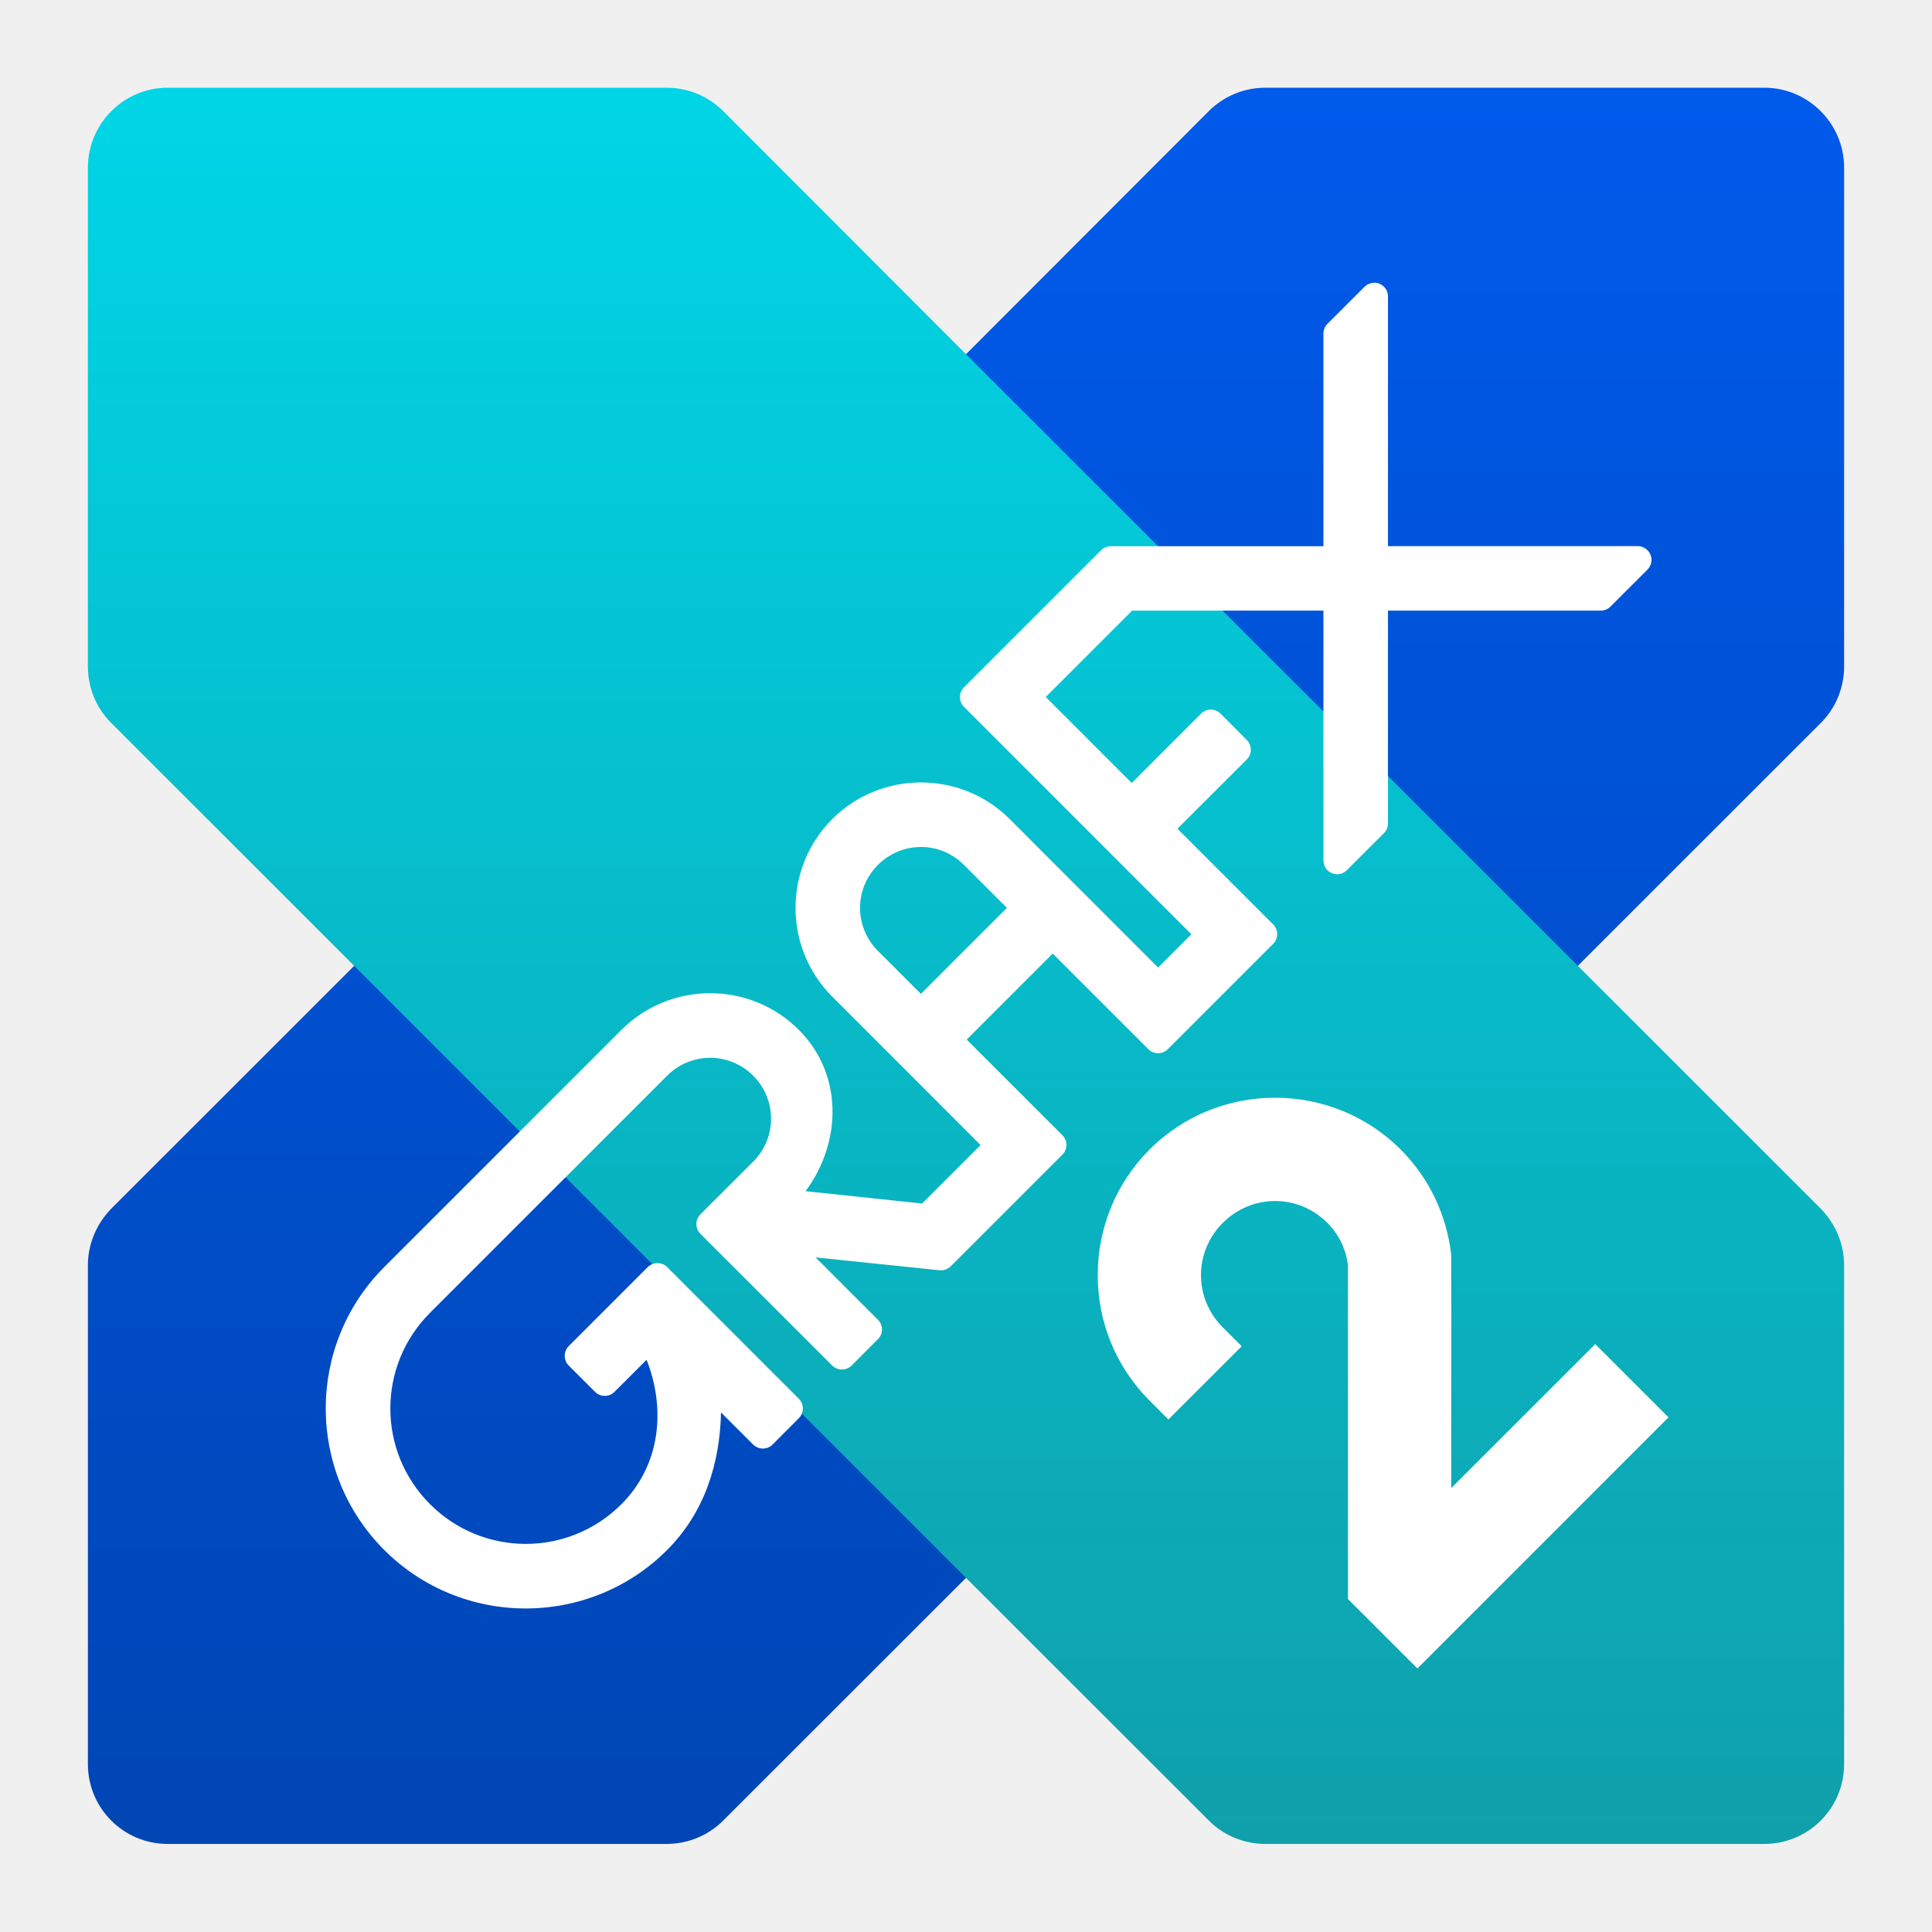
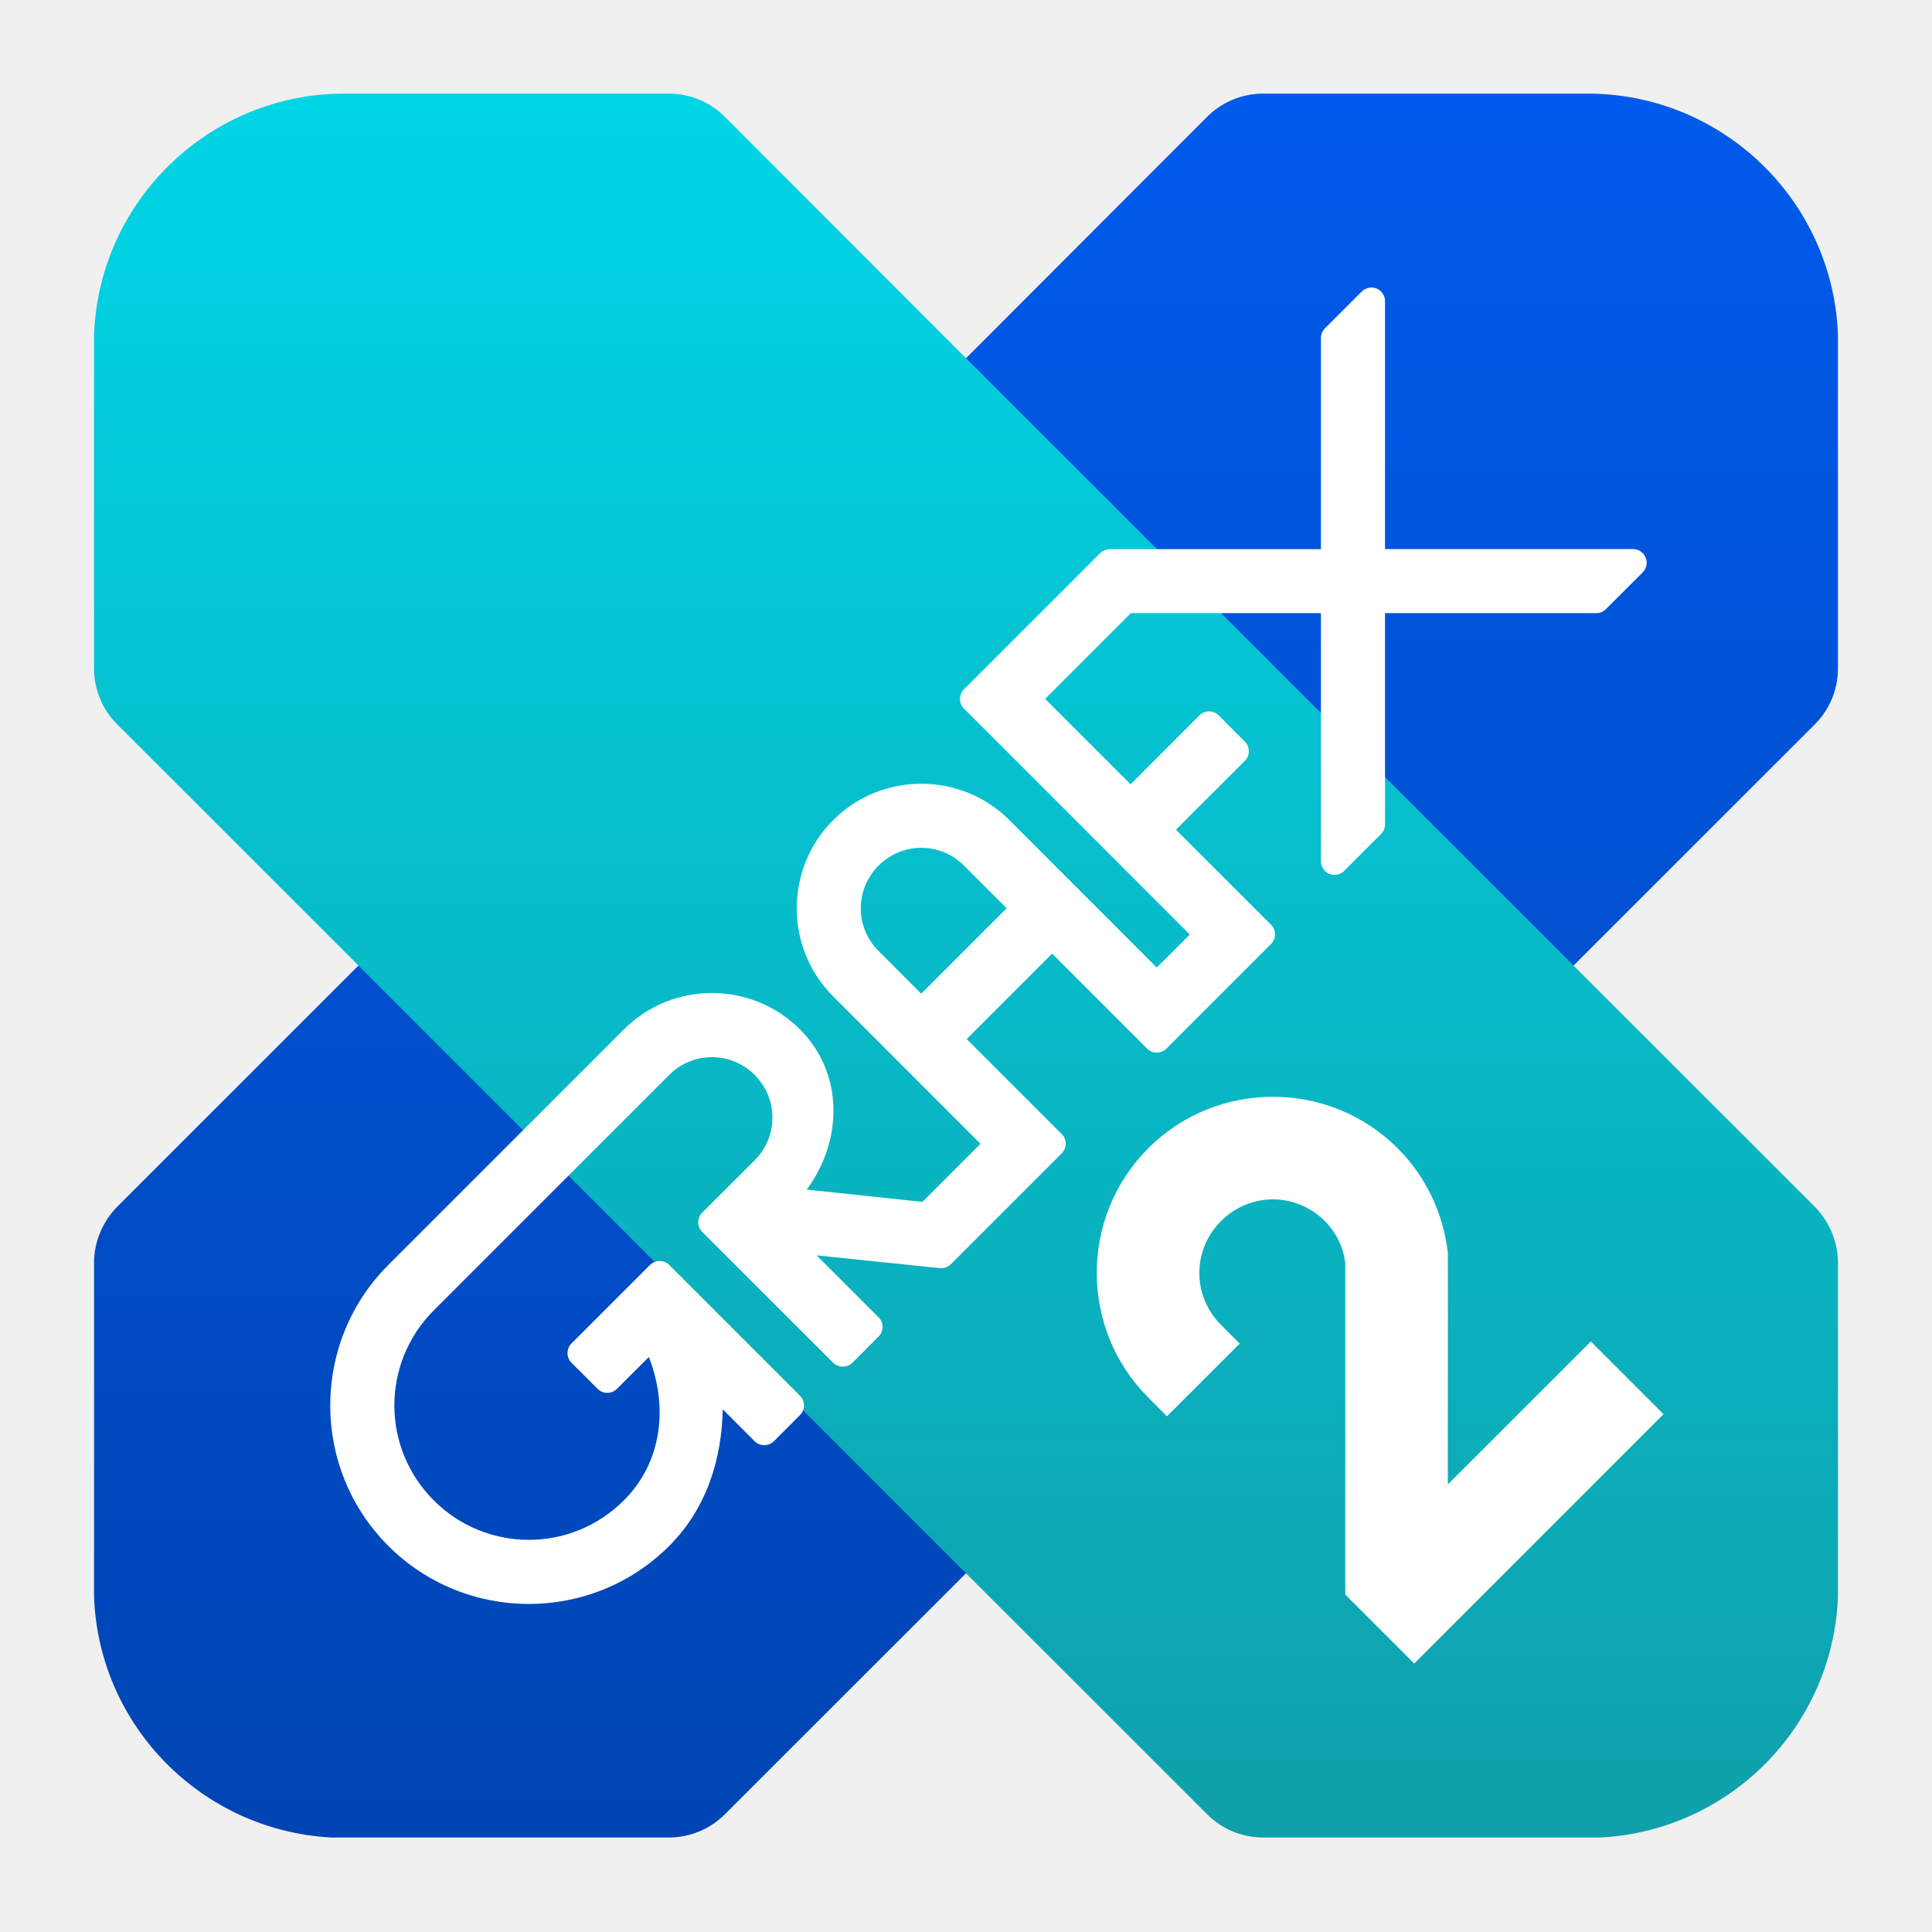
<svg xmlns="http://www.w3.org/2000/svg" clip-rule="evenodd" fill-rule="evenodd" stroke-linejoin="round" stroke-miterlimit="2" viewBox="0 0 48 48">
-   <linearGradient id="a" x2="1" gradientTransform="matrix(0 -40.7461 40.7461 0 24 1049.11)" gradientUnits="userSpaceOnUse">
+   <linearGradient id="a" x2="1" gradientTransform="matrix(0 -40.7461 40.7461 0 41110.7 1049.11)" gradientUnits="userSpaceOnUse">
    <stop stop-color="#0045b3" offset="0" />
    <stop stop-color="#005aeb" offset="1" />
  </linearGradient>
-   <linearGradient id="b" x2="1" gradientTransform="matrix(0 -40 40 0 24 1048.36)" gradientUnits="userSpaceOnUse">
+   <linearGradient id="b" x2="1" gradientTransform="matrix(0 -40 40 0 40358.4 1048.36)" gradientUnits="userSpaceOnUse">
    <stop stop-color="#0fa0ab" offset="0" />
    <stop stop-color="#00d5e6" offset="1" />
  </linearGradient>
-   <path transform="matrix(1.09082 0 0 1.09082 -2.17965 -1097.76)" d="m10.065 1028.36-5.532 5.53c-.341.35-.533.81-.533 1.29v11.36c0 1.01.814 1.82 1.818 1.82h11.364c.482 0 .944-.19 1.285-.53l5.533-5.53 13.935-13.94 5.532-5.53c.342-.34.533-.8.533-1.29v-11.36c0-1-.814-1.82-1.818-1.82h-11.364c-.482 0-.944.19-1.285.53l-5.533 5.54z" fill="url(#a)" fill-rule="nonzero" />
-   <path transform="matrix(1.09082 0 0 1.09082 -2.17965 -1097.76)" d="m37.935 1028.36 5.532 5.53c.341.35.533.81.533 1.29v11.36c0 1.01-.814 1.82-1.818 1.82h-11.364c-.482 0-.944-.19-1.285-.53l-5.533-5.53-13.935-13.94-5.532-5.53c-.342-.34-.533-.8-.533-1.29v-11.36c0-1 .814-1.82 1.818-1.82h11.364c.482 0 .944.19 1.285.53l5.533 5.54z" fill="url(#b)" fill-rule="nonzero" />
-   <path transform="matrix(1.09082 0 0 1.09082 -2.17965 -2.17965)" d="m31.04 27c-1.036 0-2.072.392-2.859 1.18-1.575 1.574-1.575 4.145 0 5.719l.428.43 1.67-1.668-.43-.43c-.663-.663-.663-1.718 0-2.381s1.718-.663 2.381 0c.274.275.425.61.469.963v7.605l1.582 1.582 5.719-5.72-1.668-1.668-3.28 3.278c-.003-1.753.006-3.507 0-5.27v-.035l-.004-.035c-.104-.862-.484-1.706-1.148-2.37-.787-.787-1.823-1.18-2.86-1.18zm2.249-18.562v.001c-.08.003-.156.036-.213.092l-.844.844c-.058.058-.091.138-.091.221v4.843h-4.844c-.083.001-.162.034-.221.092l-3.123 3.123c-.121.121-.121.321 0 .442l5.18 5.181-.758.758-3.379-3.381c-1.114-1.113-2.929-1.113-4.043 0-1.114 1.114-1.114 2.93 0 4.043l3.379 3.381-1.332 1.332-2.654-.281c.827-1.118.859-2.662-.153-3.674-1.113-1.114-2.927-1.114-4.041 0l-5.402 5.402c-1.777 1.777-1.777 4.667 0 6.444 1.777 1.776 4.667 1.776 6.443 0 .865-.865 1.204-1.999 1.227-3.133l.732.732c.122.121.321.121.442 0l.599-.601c.121-.121.121-.32 0-.442l-3-3c-.121-.12-.32-.12-.441 0l-1.801 1.801c-.121.121-.121.32 0 .442l.6.599c.058.059.138.092.221.092.084 0 .163-.033.222-.092l.731-.73c.437 1.107.326 2.391-.573 3.289-1.206 1.206-3.153 1.206-4.359 0s-1.206-3.153 0-4.36l5.4-5.4c.544-.543 1.416-.543 1.959 0 .544.544.544 1.416 0 1.959l-1.201 1.199c-.059.059-.092.139-.092.222s.033.163.092.222l3.002 3c.121.12.32.12.442 0l.599-.6c.059-.059.092-.138.092-.222 0-.083-.033-.163-.092-.221l-1.42-1.42 2.826.293c.094.009.188-.025.254-.092l2.541-2.541c.059-.059.093-.139.093-.222s-.034-.163-.093-.221l-2.179-2.178 1.959-1.959 2.179 2.179c.121.121.321.121.442 0l2.4-2.4c.059-.059.092-.138.092-.222 0-.083-.033-.163-.092-.221l-2.18-2.18 1.58-1.578c.121-.121.121-.32 0-.441l-.599-.602c-.059-.059-.139-.092-.222-.092s-.163.033-.221.092l-1.579 1.58-1.959-1.959 1.967-1.967h4.358v5.691c0 .172.141.313.312.313.084 0 .164-.034.223-.094l.844-.843c.058-.059.091-.138.091-.221v-4.846h4.844c.083.001.162-.032.221-.09l.844-.843c.059-.059.093-.139.093-.223 0-.171-.141-.313-.313-.313l-5.689.001v-5.688c0-.172-.141-.313-.312-.313-.003 0-.007 0-.01.001zm-10.314 12.851c.353 0 .706.137.978.408l.979.979-1.959 1.959-.979-.979c-.543-.543-.543-1.415 0-1.959.272-.271.627-.408.981-.408z" fill="#fff" />
+   <path transform="matrix(1.08318 0 0 1.08318 -1.99636 -1089.91)" d="m30.818 1008.36h7.436c3.102 0 5.632 2.46 5.746 5.53v7.65c0 .49-.191.95-.533 1.29l-5.532 5.53-13.935 13.94-5.533 5.53c-.341.34-.803.53-1.285.53h-7.742c-2.96-.16-5.329-2.55-5.44-5.52v-7.66c0-.48.192-.94.533-1.29l5.532-5.53 13.935-13.93 5.533-5.54c.341-.34.803-.53 1.285-.53z" fill="url(#a)" />
+   <path transform="matrix(1.08318 0 0 1.08318 -1.99636 -1089.91)" d="m9.746 1008.36h7.436c.482 0 .944.19 1.285.53l5.533 5.54 13.935 13.93 5.532 5.53c.341.35.533.81.533 1.29v7.65c-.11 2.98-2.479 5.37-5.44 5.53h-7.742c-.482 0-.944-.19-1.285-.53l-5.533-5.53-13.935-13.94-5.532-5.53c-.342-.34-.533-.8-.533-1.29v-7.65c.114-3.07 2.644-5.53 5.746-5.53z" fill="url(#b)" />
+   <path transform="matrix(1.08318 0 0 1.08318 -1.99636 -1.99639)" d="m31.04 27c-1.036 0-2.072.392-2.859 1.18-1.575 1.574-1.575 4.145 0 5.719l.428.43 1.67-1.668-.43-.43c-.663-.663-.663-1.718 0-2.381s1.718-.663 2.381 0c.274.275.425.61.469.963v7.605l1.582 1.582 5.719-5.72-1.668-1.668-3.28 3.278c-.003-1.753.006-3.507 0-5.27v-.035l-.004-.035c-.104-.862-.484-1.706-1.148-2.37-.787-.787-1.823-1.18-2.86-1.18zm2.249-18.562v.001c-.08.003-.156.036-.213.092l-.844.844c-.058.058-.091.138-.091.221v4.843h-4.844c-.083.001-.162.034-.221.092l-3.123 3.123c-.121.121-.121.321 0 .442l5.18 5.181-.758.758-3.379-3.381c-1.114-1.113-2.929-1.113-4.043 0-1.114 1.114-1.114 2.93 0 4.043l3.379 3.381-1.332 1.332-2.654-.281c.827-1.118.859-2.662-.153-3.674-1.113-1.114-2.927-1.114-4.041 0l-5.402 5.402c-1.777 1.777-1.777 4.667 0 6.444 1.777 1.776 4.667 1.776 6.443 0 .865-.865 1.204-1.999 1.227-3.133l.732.732c.122.121.321.121.442 0l.599-.601c.121-.121.121-.32 0-.442l-3-3c-.121-.12-.32-.12-.441 0l-1.801 1.801c-.121.121-.121.32 0 .442l.6.599c.058.059.138.092.221.092.084 0 .163-.033.222-.092l.731-.73c.437 1.107.326 2.391-.573 3.289-1.206 1.206-3.153 1.206-4.359 0s-1.206-3.153 0-4.36l5.4-5.4c.544-.543 1.416-.543 1.959 0 .544.544.544 1.416 0 1.959l-1.201 1.199c-.059.059-.092.139-.092.222s.033.163.092.222l3.002 3c.121.12.32.12.442 0l.599-.6c.059-.059.092-.138.092-.222 0-.083-.033-.163-.092-.221l-1.42-1.42 2.826.293c.094.009.188-.025.254-.092l2.541-2.541c.059-.059.093-.139.093-.222s-.034-.163-.093-.221l-2.179-2.178 1.959-1.959 2.179 2.179c.121.121.321.121.442 0l2.4-2.4c.059-.059.092-.138.092-.222 0-.083-.033-.163-.092-.221l-2.18-2.18 1.58-1.578c.121-.121.121-.32 0-.441l-.599-.602c-.059-.059-.139-.092-.222-.092s-.163.033-.221.092l-1.579 1.58-1.959-1.959 1.967-1.967h4.358v5.691c0 .172.141.313.312.313.084 0 .164-.034.223-.094l.844-.843c.058-.059.091-.138.091-.221v-4.846h4.844c.083.001.162-.032.221-.09l.844-.843c.059-.059.093-.139.093-.223 0-.171-.141-.313-.313-.313l-5.689.001v-5.688c0-.172-.141-.313-.312-.313-.003 0-.007 0-.01.001zm-10.314 12.851c.353 0 .706.137.978.408l.979.979-1.959 1.959-.979-.979c-.543-.543-.543-1.415 0-1.959.272-.271.627-.408.981-.408z" fill="#fff" />
</svg>
